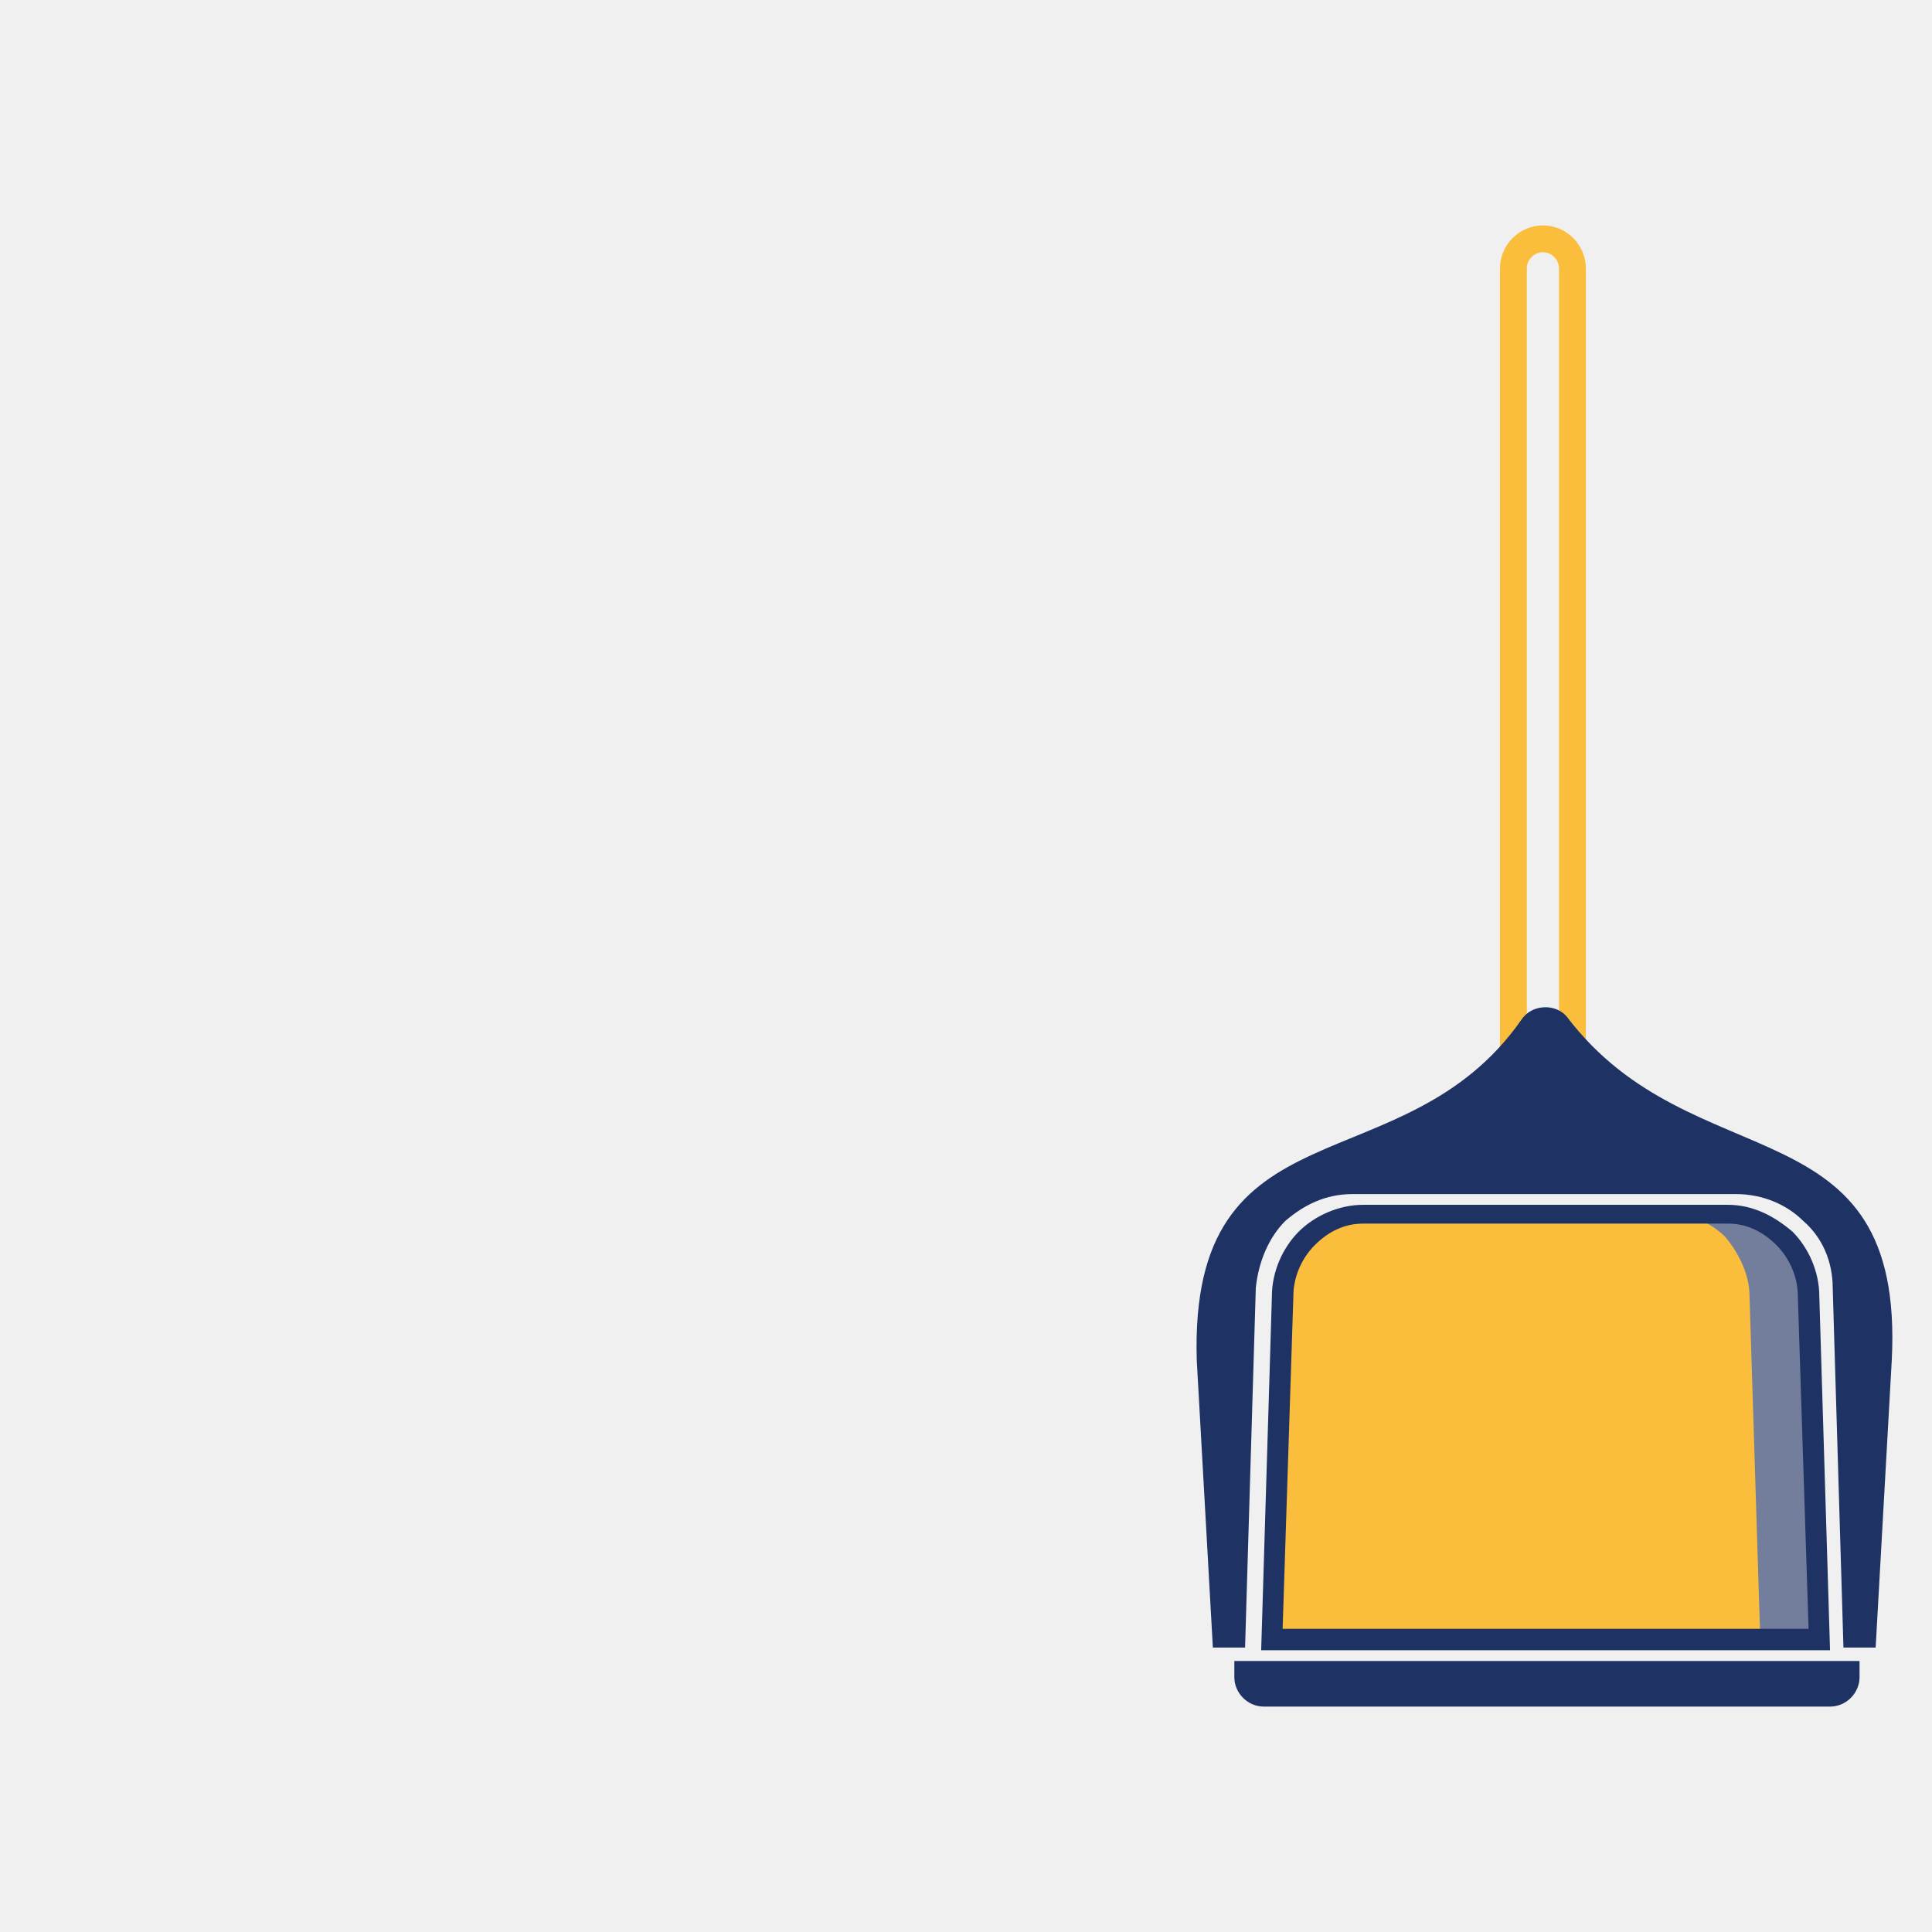
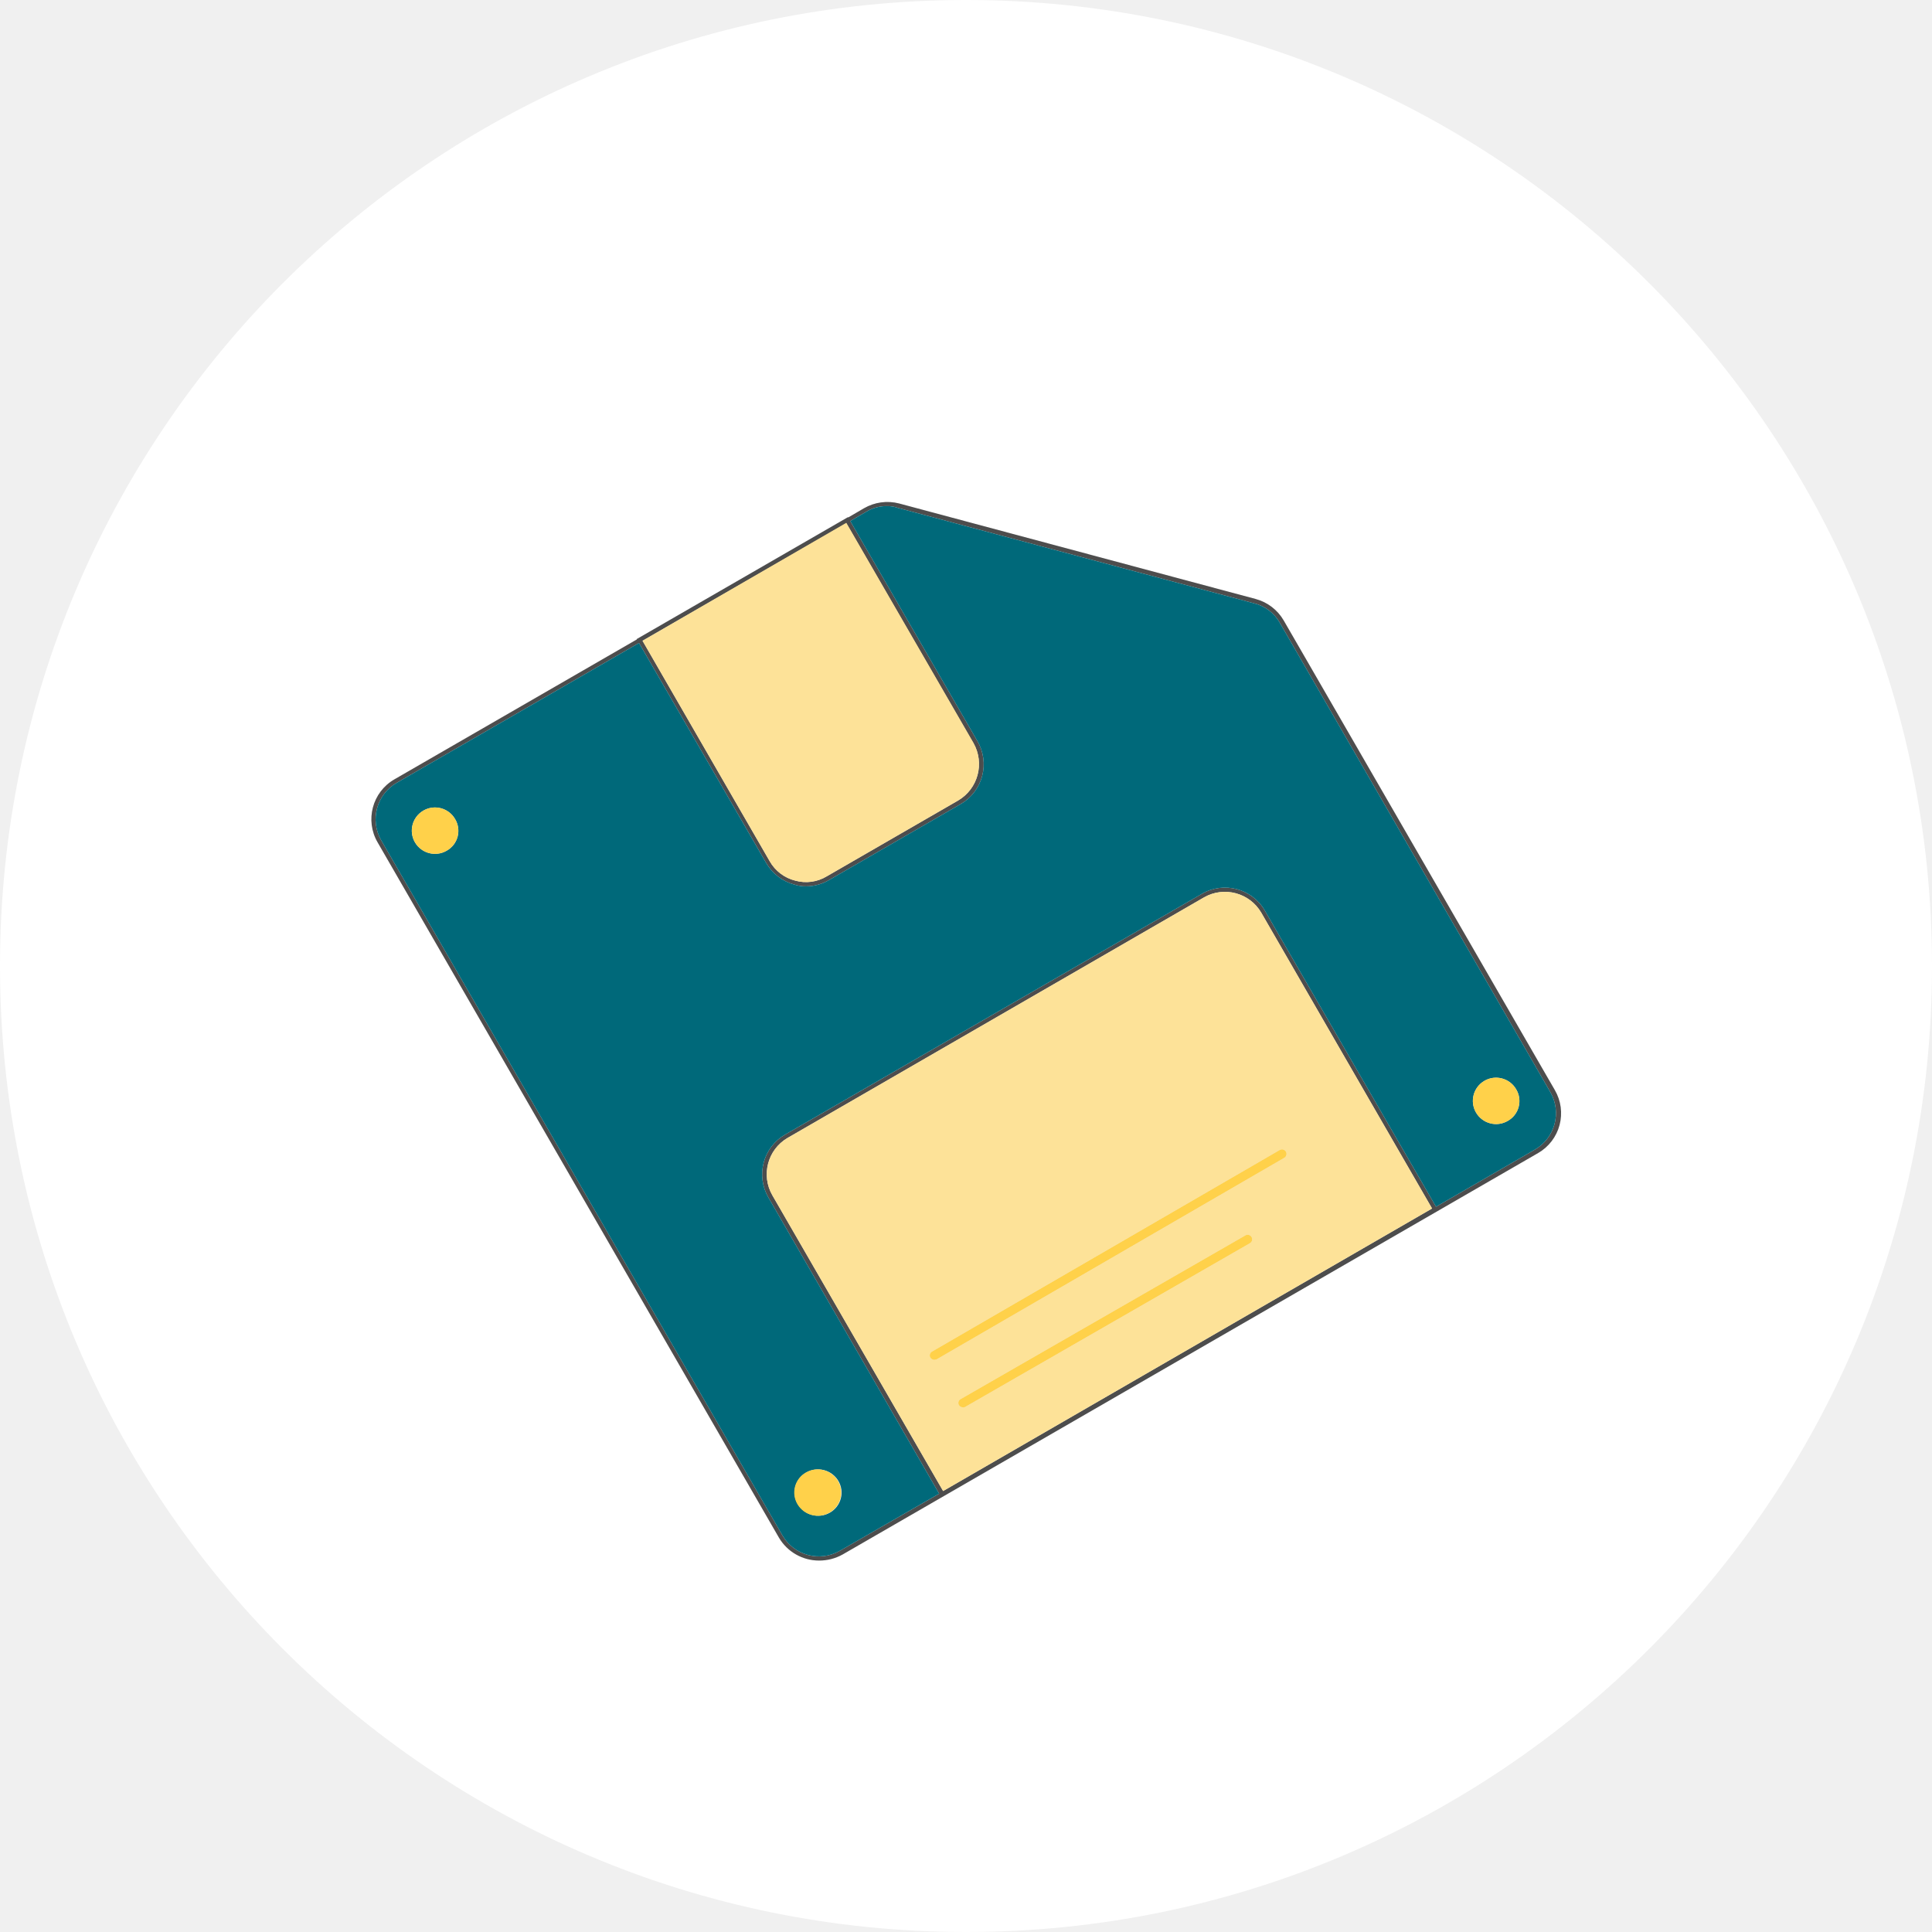
- <svg xmlns="http://www.w3.org/2000/svg" version="1.1" id="Layer_1" x="0px" y="0px" viewBox="-443 245 72 72" style="enable-background:new -443 245 72 72;" xml:space="preserve">
-   <style type="text/css">
- 	.st0{opacity:0.6;fill-rule:evenodd;clip-rule:evenodd;fill:#1E3264;}
- 	.st1{fill-rule:evenodd;clip-rule:evenodd;fill:none;stroke:#FABE3C;stroke-miterlimit:10;}
- 	.st2{fill-rule:evenodd;clip-rule:evenodd;fill:#1E3264;}
- 	.st3{fill-rule:evenodd;clip-rule:evenodd;fill:#FABE3C;}
- 	.st4{fill:#1E3264;}
- </style>
-   <polygon id="XMLID_9_" class="st0" points="-379.6,290.3 -377.7,290.3 -376.2,291.4 -375.6,292.6 -375.3,306.1 -378.4,306 " />
-   <path id="XMLID_8_" class="st1" d="M-386.6,285.5v-30.5c0-0.6,0.5-1.1,1.1-1.1c0.6,0,1.1,0.5,1.1,1.1v30.5" />
-   <path id="XMLID_7_" class="st2" d="M-373.8,306.9H-397v0.6c0,0.6,0.5,1.1,1.1,1.1h21.1c0.6,0,1.1-0.5,1.1-1.1V306.9z" />
-   <path id="XMLID_6_" class="st3" d="M-377.7,306.1h0.3l-0.4-12.8c0-0.8-0.4-1.6-0.9-2.2c-0.5-0.5-1.3-0.9-2.1-0.9h-11.3  c-0.8,0-1.6,0.3-2.1,0.9c-0.6,0.6-0.9,1.3-0.9,2.2l-0.4,12.8H-377.7z" />
-   <path id="XMLID_5_" class="st4" d="M-374.8,306.5H-396l0.4-13.2c0-0.9,0.4-1.8,1-2.4c0.6-0.6,1.5-1,2.4-1h13.6c0.9,0,1.7,0.4,2.4,1  c0.6,0.6,1,1.5,1,2.4L-374.8,306.5z M-395.2,305.7h19.6l-0.4-12.4c0-0.7-0.3-1.4-0.8-1.9c-0.5-0.5-1.1-0.8-1.8-0.8h-13.6  c-0.7,0-1.3,0.3-1.8,0.8c-0.5,0.5-0.8,1.2-0.8,1.9L-395.2,305.7z" />
-   <path id="XMLID_4_" class="st2" d="M-386.3,283c0.4-0.6,1.3-0.6,1.7-0.1c4.7,6.2,12.6,3.1,12.1,12.8l-0.6,10.7h-1.2l-0.4-13.4  c0-1-0.4-1.9-1.1-2.5c-0.6-0.6-1.5-1-2.5-1h-14.3c-1,0-1.8,0.4-2.5,1c-0.6,0.6-1,1.5-1.1,2.5l-0.4,13.4h-1.2l-0.6-10.7  C-398.7,285.9-390.7,289.3-386.3,283z" />
+ <svg xmlns="http://www.w3.org/2000/svg" viewBox="0 0 439 439">
+   <g id="Layer_2" data-name="Layer 2">
+     <g id="Слой_1" data-name="Слой 1">
+       <path d="M219.5,0C98.3,0,0,98.3,0,219.5S98.3,439,219.5,439,439,340.7,439,219.5,340.7,0,219.5,0Zm130,262-158,91.2a10.89,10.89,0,0,1-5.4,1.4,10.57,10.57,0,0,1-9.1-5.2l-91.2-158a10.46,10.46,0,0,1,3.8-14.3l55.1-31.8v-.1l48-27.7v.1l3.6-2.1a10.64,10.64,0,0,1,8-1.1l81,21.7a10.52,10.52,0,0,1,6.4,4.9l61.6,106.7A10.44,10.44,0,0,1,349.5,262Z" fill="#fff" />
+       <path d="M353.3,247.7,291.7,141a10.52,10.52,0,0,0-6.4-4.9l-81-21.7a10.64,10.64,0,0,0-8,1.1l-3.6,2.1v-.1l-48,27.7v.1L89.6,177.1a10.46,10.46,0,0,0-3.8,14.3l91.2,158a10.57,10.57,0,0,0,9.1,5.2,10.89,10.89,0,0,0,5.4-1.4l158-91.2A10.44,10.44,0,0,0,353.3,247.7Zm-161-128.8,28.9,50a9.57,9.57,0,0,1-3.5,13l-29.8,17.2a9.09,9.09,0,0,1-7.2,1,9.21,9.21,0,0,1-5.8-4.4L146,145.6Zm22,219.9-38.8-67.2a9.57,9.57,0,0,1,3.4-13l94.7-54.7a9.57,9.57,0,0,1,13,3.5l38.8,67.2Zm134.5-77.6-22.5,13-38.9-67.3a10.46,10.46,0,0,0-14.3-3.8l-94.7,54.7a10.44,10.44,0,0,0-3.8,14.3l38.8,67.3-22.6,13a9.57,9.57,0,0,1-13-3.5l-91.2-158a9.57,9.57,0,0,1,3.5-13l55.1-31.8,28.9,50a10.52,10.52,0,0,0,6.4,4.9,8.42,8.42,0,0,0,2.7.4,10.4,10.4,0,0,0,5.3-1.5l29.8-17.2a10.44,10.44,0,0,0,3.8-14.3l-28.9-50,3.6-2.1a8.78,8.78,0,0,1,4.7-1.3,6.9,6.9,0,0,1,2.5.4l81,21.7a9.21,9.21,0,0,1,5.8,4.4l61.5,106.7A9.57,9.57,0,0,1,348.8,261.2Z" fill="#4d4d4d" />
+       <path d="M352.3,248.2,290.8,141.5a9.21,9.21,0,0,0-5.8-4.4l-81-21.7a6.9,6.9,0,0,0-2.5-.4,8.78,8.78,0,0,0-4.7,1.3l-3.6,2.1,28.9,50a10.44,10.44,0,0,1-3.8,14.3l-29.8,17.2a10.4,10.4,0,0,1-5.3,1.5,8.42,8.42,0,0,1-2.7-.4,10.52,10.52,0,0,1-6.4-4.9l-28.9-50L90.1,177.9a9.57,9.57,0,0,0-3.5,13l91.2,158a9.57,9.57,0,0,0,13,3.5l22.6-13-38.8-67.3a10.44,10.44,0,0,1,3.8-14.3l94.7-54.7a10.46,10.46,0,0,1,14.3,3.8l38.9,67.3,22.5-13A9.57,9.57,0,0,0,352.3,248.2ZM101.5,193.3a5.27,5.27,0,1,1,1.9-7.2A5.17,5.17,0,0,1,101.5,193.3Zm81.7,141.3a5.37,5.37,0,0,1,7.3,1.9,5.23,5.23,0,0,1-1.9,7.2,5.37,5.37,0,0,1-7.3-1.9A5.15,5.15,0,0,1,183.2,334.6Zm159.4-79.9a5.27,5.27,0,1,1,1.9-7.2A5.17,5.17,0,0,1,342.6,254.7Z" fill="#00697a" />
+       <path d="M217.7,181.9l-29.8,17.2a9.09,9.09,0,0,1-7.2,1,9.21,9.21,0,0,1-5.8-4.4L146,145.6l46.3-26.8,28.9,50A9.67,9.67,0,0,1,217.7,181.9Z" fill="#fde298" />
+       <path d="M101.5,193.3a5.27,5.27,0,1,1,1.9-7.2A5.17,5.17,0,0,1,101.5,193.3Z" fill="#ffd14a" />
+       <path d="M188.5,343.7a5.37,5.37,0,0,1-7.3-1.9,5.23,5.23,0,0,1,1.9-7.2,5.37,5.37,0,0,1,7.3,1.9A5.23,5.23,0,0,1,188.5,343.7Z" fill="#ffd14a" />
+       <path d="M342.6,254.7a5.27,5.27,0,1,1,1.9-7.2A5.17,5.17,0,0,1,342.6,254.7Z" fill="#ffd14a" />
+       <path d="M286.6,207.4a9.57,9.57,0,0,0-13-3.5l-94.7,54.7a9.57,9.57,0,0,0-3.4,13l38.8,67.2,111.1-64.2ZM284,282.5l-64.7,37.2a.75.75,0,0,1-.5.1,1.19,1.19,0,0,1-.9-.5,1,1,0,0,1,.4-1.4L283,280.7a1,1,0,1,1,1,1.8Zm7.8-19.4-79,45.8a4.33,4.33,0,0,1-.5.1,1.19,1.19,0,0,1-.9-.5,1,1,0,0,1,.4-1.4l79-45.8a1,1,0,0,1,1,1.8Z" fill="#fde298" />
+       <path d="M284,282.5l-64.7,37.2a.75.75,0,0,1-.5.1,1.19,1.19,0,0,1-.9-.5,1,1,0,0,1,.4-1.4L283,280.7a1,1,0,1,1,1,1.8Z" fill="#ffd14a" />
+       <path d="M291.8,263.1l-79,45.8a4.33,4.33,0,0,1-.5.1,1.19,1.19,0,0,1-.9-.5,1,1,0,0,1,.4-1.4l79-45.8a1,1,0,0,1,1,1.8Z" fill="#ffd14a" />
+     </g>
+   </g>
</svg>
